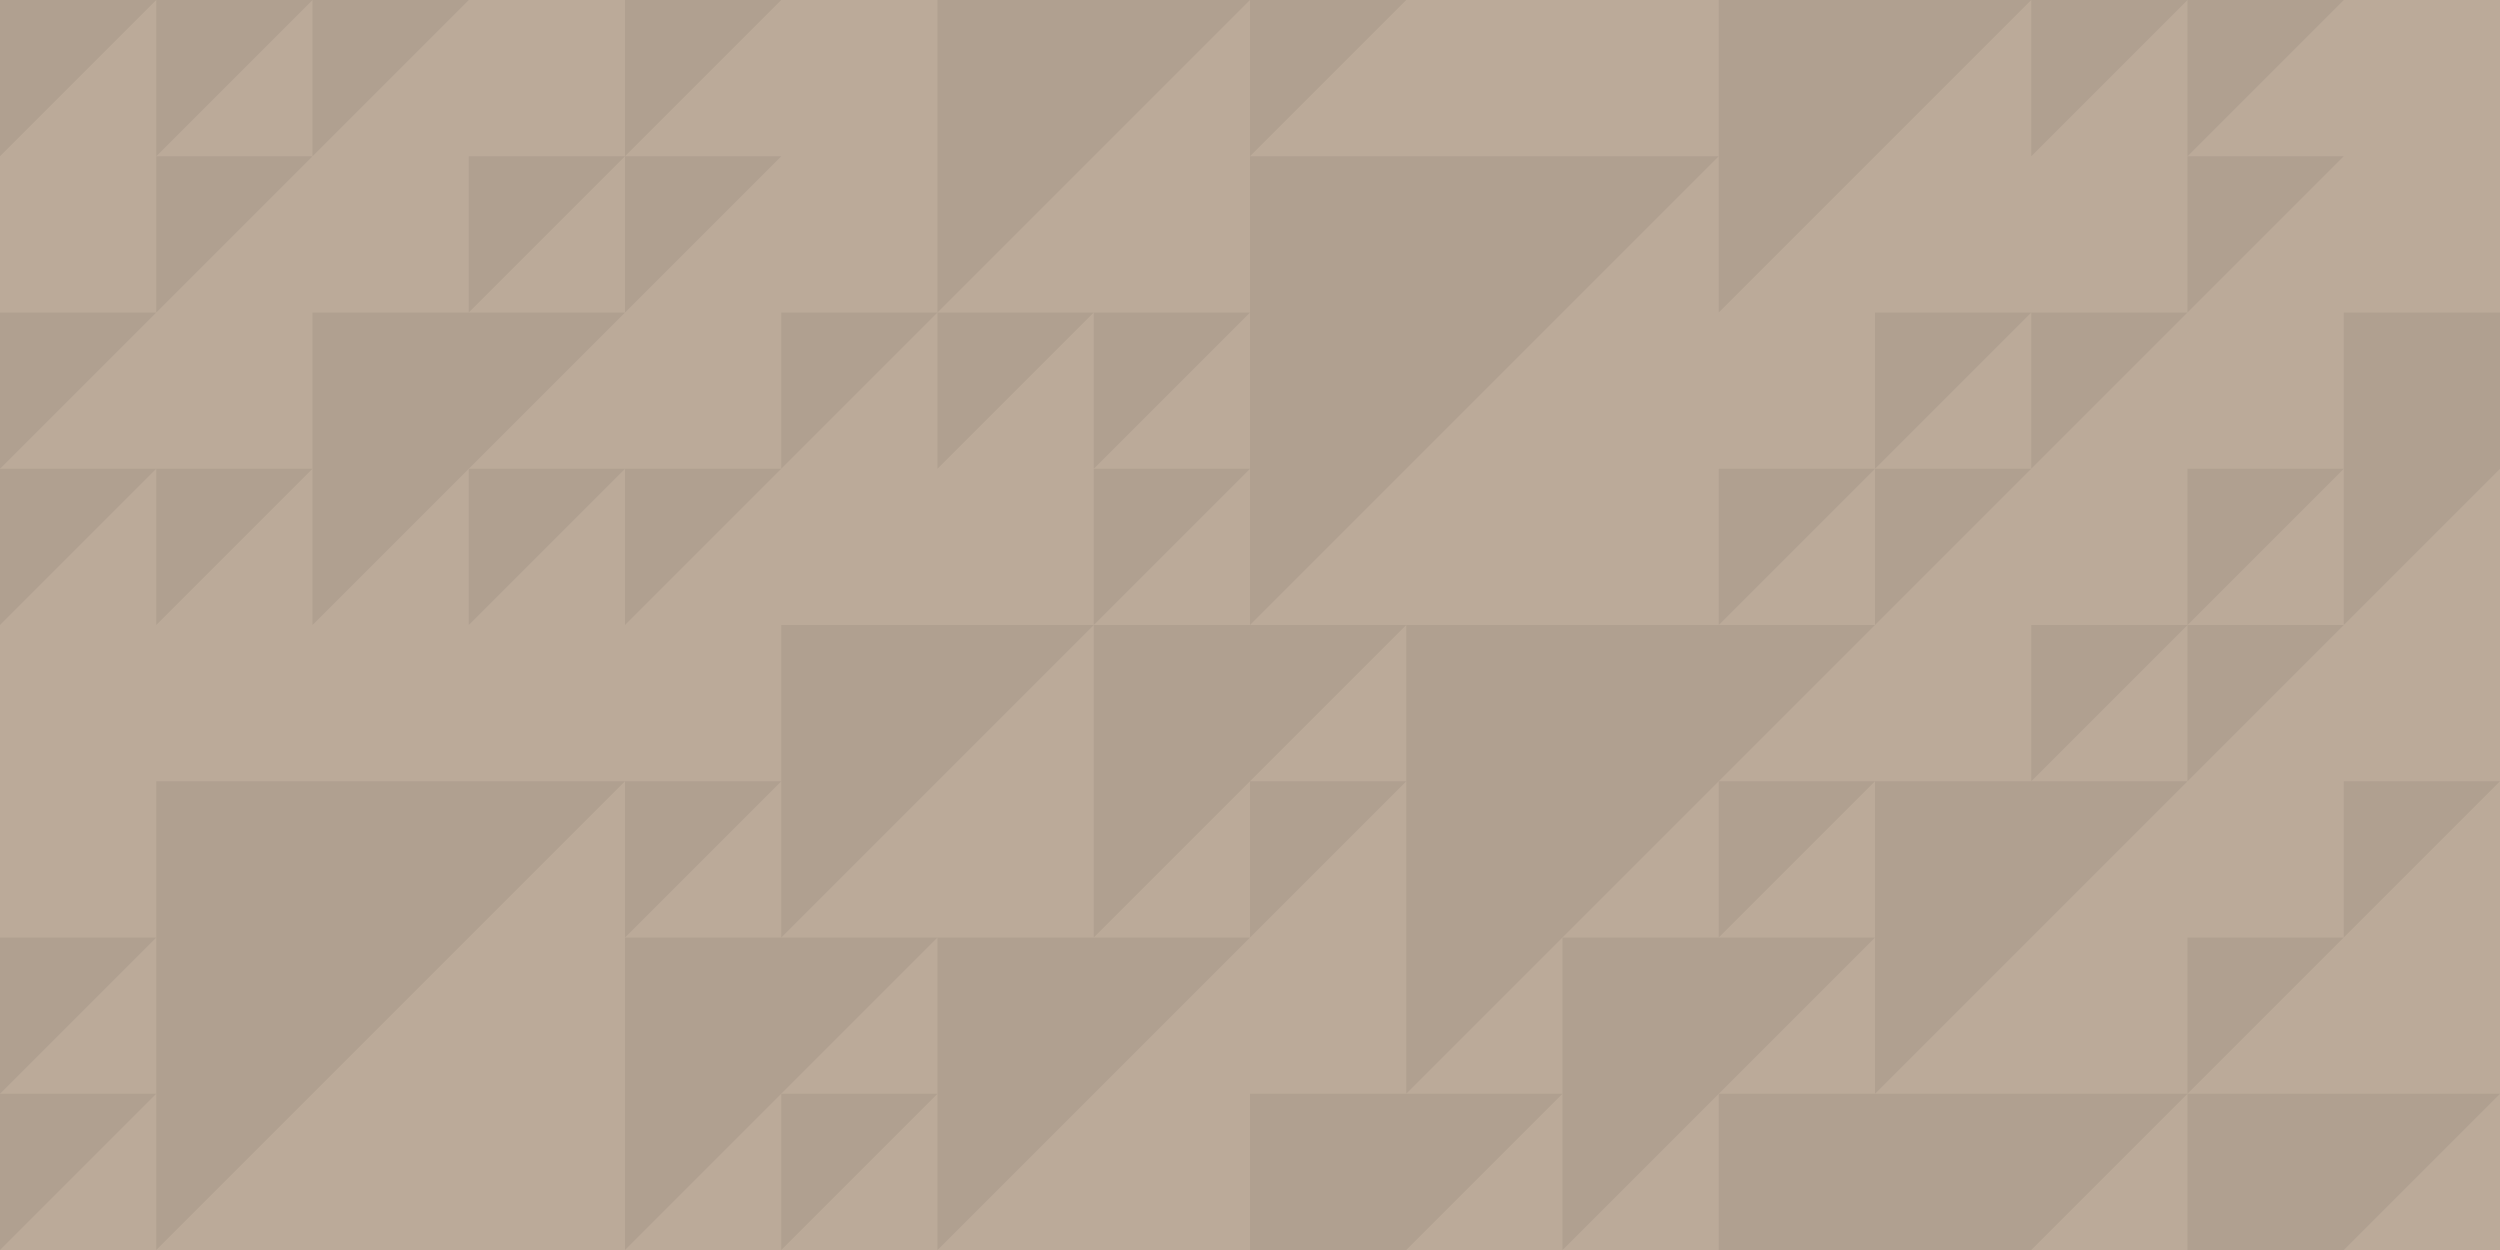
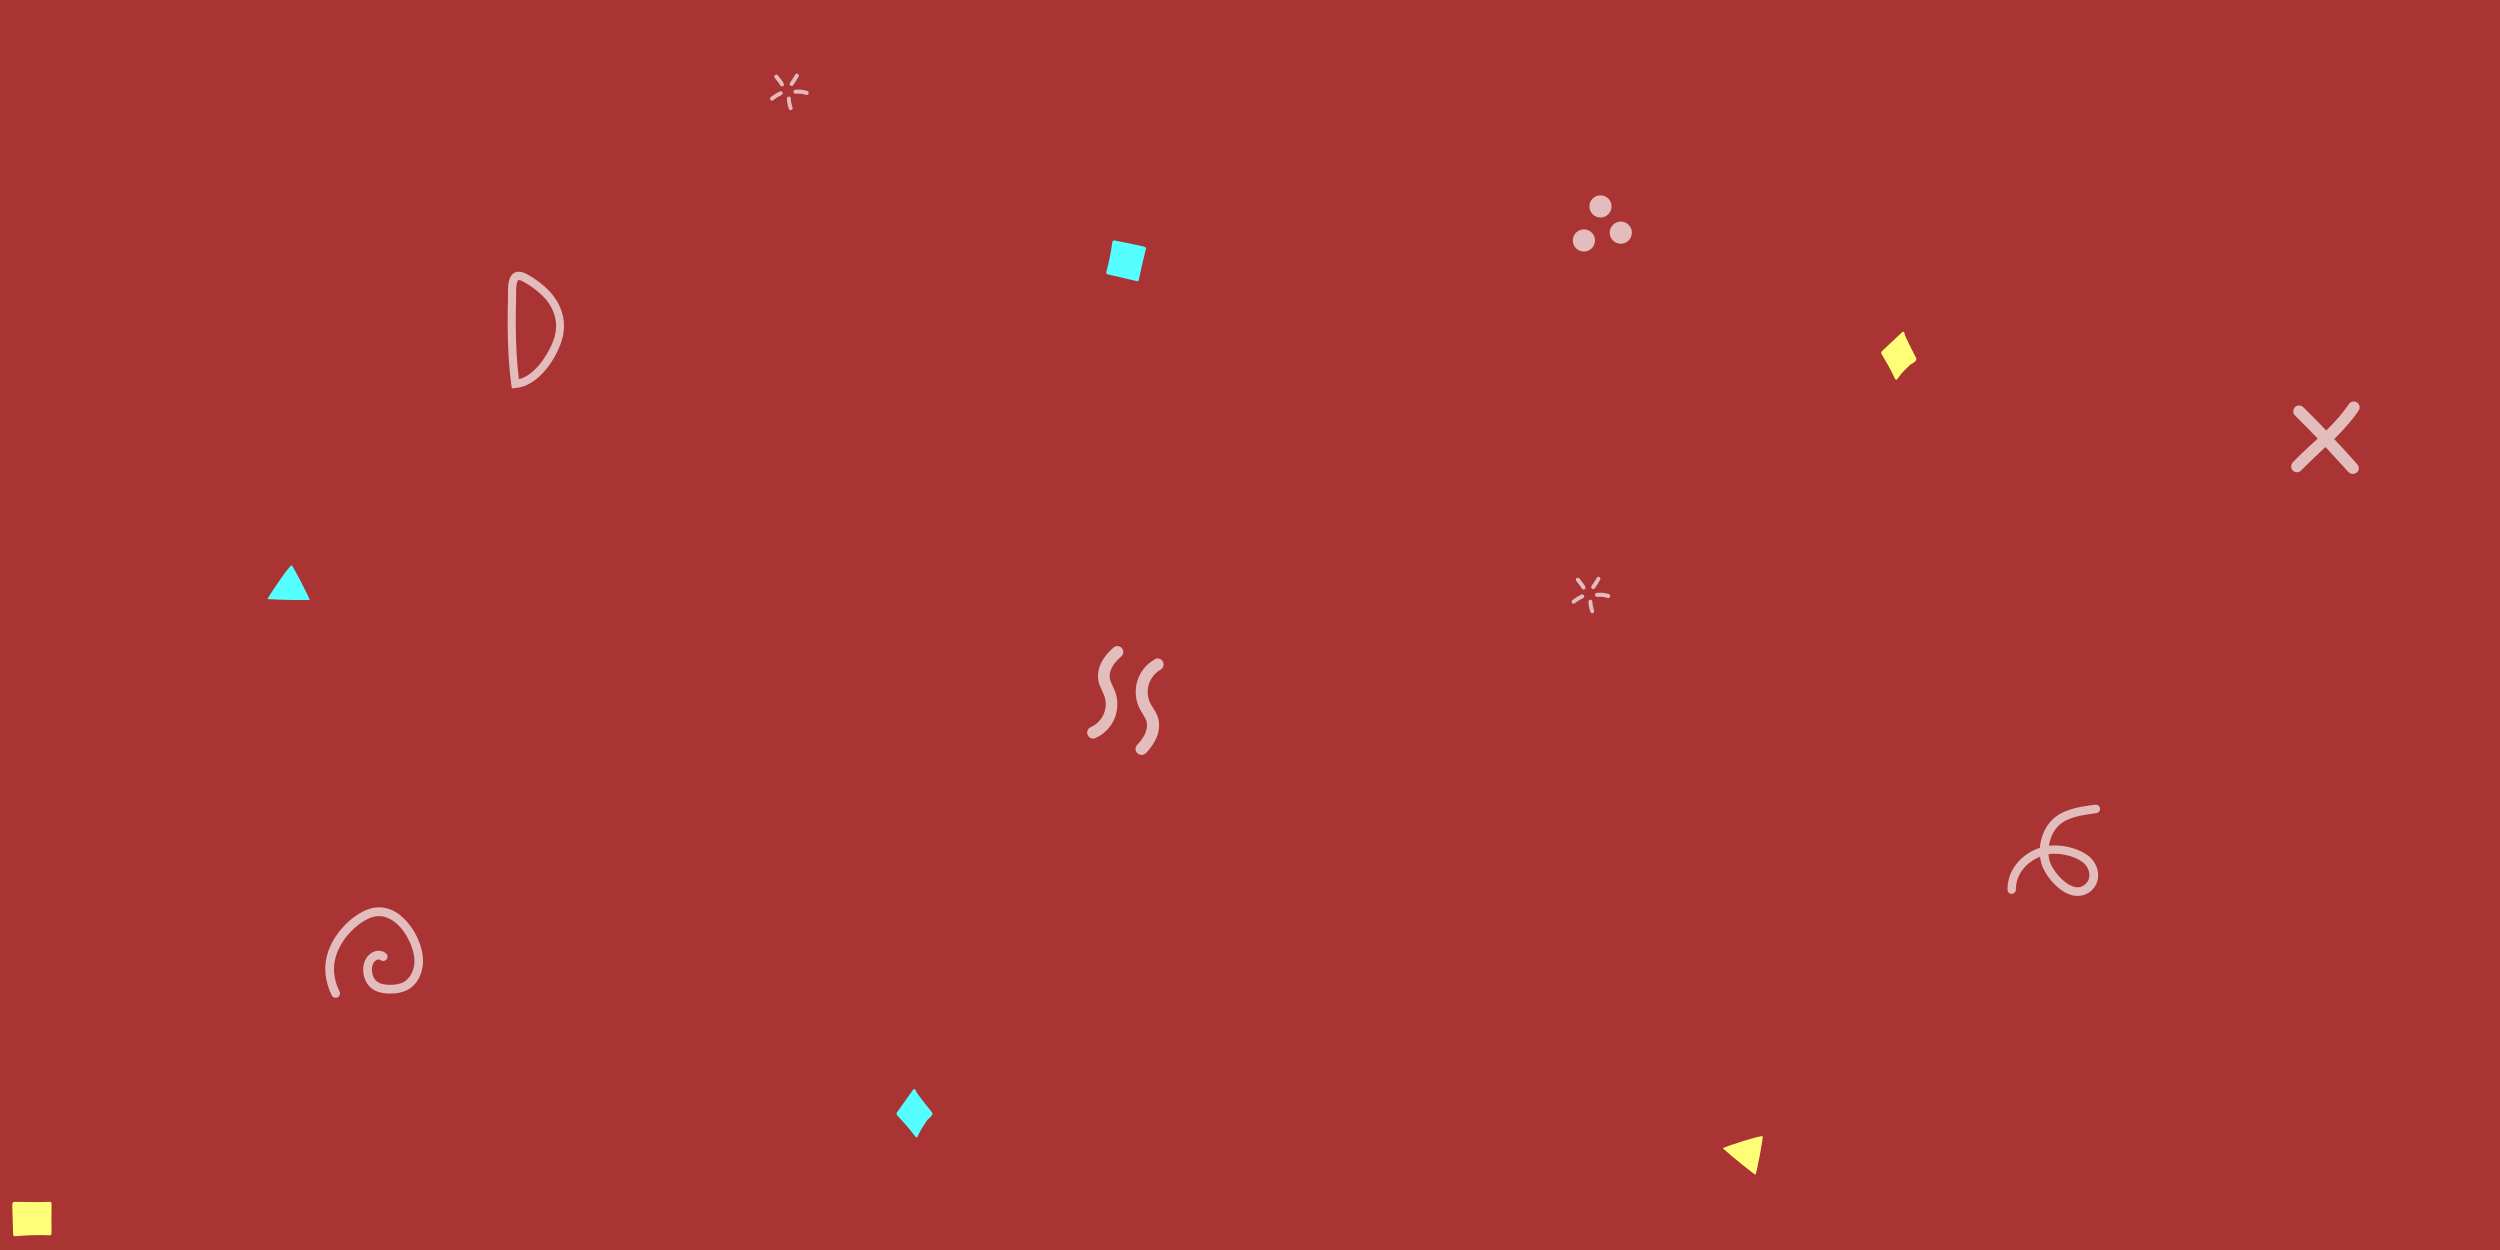
- <svg xmlns="http://www.w3.org/2000/svg" width="400" height="200" viewBox="0 0 160 80">
-   <rect fill="#bbaa99" width="160" height="80" />
-   <g fill="#B0A090" fill-opacity="1">
-     <polygon points="0 10 0 0 10 0" />
-     <polygon points="0 40 0 30 10 30" />
-     <polygon points="0 30 0 20 10 20" />
-     <polygon points="0 70 0 60 10 60" />
-     <polygon points="0 80 0 70 10 70" />
-     <polygon points="50 80 50 70 60 70" />
-     <polygon points="10 20 10 10 20 10" />
-     <polygon points="10 40 10 30 20 30" />
-     <polygon points="20 10 20 0 30 0" />
-     <polygon points="10 10 10 0 20 0" />
-     <polygon points="30 20 30 10 40 10" />
-     <polygon points="20 20 20 40 40 20" />
-     <polygon points="40 10 40 0 50 0" />
-     <polygon points="40 20 40 10 50 10" />
-     <polygon points="40 40 40 30 50 30" />
-     <polygon points="30 40 30 30 40 30" />
-     <polygon points="40 60 40 50 50 50" />
-     <polygon points="50 30 50 20 60 20" />
-     <polygon points="40 60 40 80 60 60" />
-     <polygon points="50 40 50 60 70 40" />
-     <polygon points="60 0 60 20 80 0" />
-     <polygon points="70 30 70 20 80 20" />
-     <polygon points="70 40 70 30 80 30" />
-     <polygon points="60 60 60 80 80 60" />
-     <polygon points="80 10 80 0 90 0" />
-     <polygon points="70 40 70 60 90 40" />
-     <polygon points="80 60 80 50 90 50" />
-     <polygon points="60 30 60 20 70 20" />
-     <polygon points="80 70 80 80 90 80 100 70" />
-     <polygon points="80 10 80 40 110 10" />
-     <polygon points="110 40 110 30 120 30" />
-     <polygon points="90 40 90 70 120 40" />
-     <polygon points="10 50 10 80 40 50" />
-     <polygon points="110 60 110 50 120 50" />
-     <polygon points="100 60 100 80 120 60" />
-     <polygon points="110 0 110 20 130 0" />
-     <polygon points="120 30 120 20 130 20" />
-     <polygon points="130 10 130 0 140 0" />
-     <polygon points="130 30 130 20 140 20" />
-     <polygon points="120 40 120 30 130 30" />
-     <polygon points="130 50 130 40 140 40" />
-     <polygon points="120 50 120 70 140 50" />
-     <polygon points="110 70 110 80 130 80 140 70" />
-     <polygon points="140 10 140 0 150 0" />
-     <polygon points="140 20 140 10 150 10" />
-     <polygon points="140 40 140 30 150 30" />
-     <polygon points="140 50 140 40 150 40" />
-     <polygon points="140 70 140 60 150 60" />
-     <polygon points="150 20 150 40 160 30 160 20" />
-     <polygon points="150 60 150 50 160 50" />
-     <polygon points="140 70 140 80 150 80 160 70" />
+ <svg xmlns="http://www.w3.org/2000/svg" width="845" height="422.5" viewBox="0 0 1600 800">
+   <rect fill="#aa3333" width="1600" height="800" />
+   <path fill="#FF7" d="M1102.5 734.8c2.5-1.2 24.8-8.6 25.6-7.5.5.7-3.9 23.8-4.6 24.5C1123.3 752.1 1107.5 739.5 1102.5 734.8zM1226.3 229.1c0-.1-4.9-9.4-7-14.2-.1-.3-.3-1.1-.4-1.6-.1-.4-.3-.7-.6-.9-.3-.2-.6-.1-.8.1l-13.1 12.3c0 0 0 0 0 0-.2.2-.3.5-.4.8 0 .3 0 .7.2 1 .1.1 1.4 2.5 2.1 3.6 2.4 3.7 6.5 12.1 6.5 12.2.2.3.4.5.7.6.3 0 .5-.1.7-.3 0 0 1.8-2.5 2.7-3.6 1.5-1.6 3-3.2 4.6-4.7 1.2-1.2 1.6-1.4 2.1-1.6.5-.3 1.1-.5 2.5-1.9C1226.5 230.4 1226.6 229.6 1226.3 229.1zM33 770.3C33 770.3 33 770.3 33 770.3c0-.7-.5-1.2-1.2-1.2-.1 0-.3 0-.4.1-1.6.2-14.3.1-22.2 0-.3 0-.6.1-.9.4-.2.2-.4.5-.4.9 0 .2 0 4.9.1 5.9l.4 13.6c0 .3.2.6.4.9.2.2.5.3.8.3 0 0 .1 0 .1 0 7.3-.7 14.7-.9 22-.6.3 0 .7-.1.9-.3.2-.2.4-.6.4-.9C32.9 783.3 32.9 776.2 33 770.3z" />
+   <path fill="#5ff" d="M171.1 383.4c1.3-2.5 14.3-22 15.6-21.6.8.3 11.5 21.2 11.5 22.1C198.1 384.2 177.9 384 171.1 383.4zM596.4 711.8c-.1-.1-6.7-8.2-9.7-12.5-.2-.3-.5-1-.7-1.5-.2-.4-.4-.7-.7-.8-.3-.1-.6 0-.8.3L574 712c0 0 0 0 0 0-.2.2-.2.5-.2.9 0 .3.2.7.4.9.1.1 1.8 2.2 2.8 3.1 3.1 3.1 8.8 10.5 8.9 10.6.2.3.5.4.8.4.3 0 .5-.2.6-.5 0 0 1.2-2.8 2-4.1 1.1-1.9 2.3-3.7 3.5-5.5.9-1.4 1.3-1.7 1.7-2 .5-.4 1-.7 2.1-2.4C596.9 713.1 596.8 712.3 596.4 711.8zM727.5 179.9C727.5 179.9 727.5 179.9 727.5 179.9c.6.2 1.3-.2 1.4-.8 0-.1 0-.2 0-.4.2-1.4 2.8-12.6 4.5-19.5.1-.3 0-.6-.2-.8-.2-.3-.5-.4-.8-.5-.2 0-4.7-1.1-5.7-1.3l-13.4-2.7c-.3-.1-.7 0-.9.2-.2.2-.4.4-.5.6 0 0 0 .1 0 .1-.8 6.5-2.2 13.1-3.9 19.4-.1.3 0 .6.2.9.2.3.5.4.8.5C714.8 176.9 721.7 178.5 727.5 179.9zM728.5 178.1c-.1-.1-.2-.2-.4-.2C728.3 177.9 728.4 178 728.5 178.1z" />
+   <g fill-opacity="0.67" fill="#FFF">
+     <path d="M699.6 472.7c-1.5 0-2.8-.8-3.5-2.3-.8-1.9 0-4.2 1.9-5 3.7-1.6 6.8-4.7 8.4-8.5 1.6-3.8 1.7-8.1.2-11.9-.3-.9-.8-1.8-1.2-2.8-.8-1.7-1.8-3.7-2.3-5.9-.9-4.1-.2-8.6 2-12.8 1.7-3.1 4.1-6.1 7.6-9.1 1.6-1.4 4-1.2 5.3.4 1.4 1.6 1.2 4-.4 5.3-2.8 2.5-4.7 4.7-5.9 7-1.4 2.6-1.9 5.3-1.3 7.6.3 1.4 1 2.8 1.7 4.3.5 1.1 1 2.2 1.5 3.3 2.1 5.6 2 12-.3 17.6-2.3 5.5-6.8 10.1-12.3 12.5C700.6 472.6 700.1 472.7 699.6 472.7zM740.4 421.4c1.5-.2 3 .5 3.8 1.9 1.1 1.8.4 4.2-1.4 5.3-3.7 2.1-6.4 5.6-7.6 9.5-1.2 4-.8 8.4 1.1 12.1.4.9 1 1.7 1.6 2.7 1 1.7 2.2 3.5 3 5.7 1.4 4 1.2 8.7-.6 13.2-1.4 3.4-3.5 6.6-6.8 10.1-1.5 1.6-3.9 1.7-5.5.2-1.6-1.4-1.7-3.9-.2-5.4 2.6-2.8 4.3-5.3 5.3-7.7 1.1-2.8 1.3-5.6.5-7.9-.5-1.3-1.3-2.7-2.2-4.1-.6-1-1.3-2.1-1.9-3.2-2.8-5.4-3.4-11.9-1.7-17.8 1.8-5.9 5.8-11 11.2-14C739.4 421.6 739.9 421.4 740.4 421.4zM261.3 590.9c5.7 6.8 9 15.7 9.4 22.4.5 7.3-2.4 16.4-10.2 20.4-3 1.5-6.7 2.2-11.2 2.2-7.9-.1-12.9-2.9-15.4-8.4-2.1-4.7-2.3-11.4 1.8-15.9 3.2-3.5 7.8-4.1 11.2-1.6 1.2.9 1.5 2.7.6 3.9-.9 1.2-2.7 1.5-3.9.6-1.8-1.3-3.6.6-3.8.8-2.4 2.6-2.1 7-.8 9.9 1.5 3.4 4.7 5 10.4 5.1 3.6 0 6.4-.5 8.6-1.6 4.7-2.4 7.7-8.6 7.2-15-.5-7.3-5.3-18.2-13-23.9-4.2-3.1-8.5-4.1-12.9-3.1-3.1.7-6.2 2.4-9.7 5-6.6 5.1-11.7 11.8-14.2 19-2.7 7.7-2.1 15.8 1.9 23.9.7 1.4.1 3.1-1.3 3.7-1.4.7-3.1.1-3.7-1.3-4.6-9.4-5.4-19.2-2.2-28.2 2.9-8.2 8.6-15.9 16.1-21.6 4.1-3.1 8-5.1 11.8-6 6-1.4 12 0 17.5 4C257.6 586.9 259.6 588.8 261.3 590.9z" />
+     <circle cx="1013.7" cy="153.9" r="7.1" />
+     <circle cx="1024.3" cy="132.1" r="7.1" />
+     <circle cx="1037.3" cy="148.9" r="7.1" />
+     <path d="M1508.7 297.2c-4.8-5.4-9.7-10.8-14.8-16.2 5.6-5.6 11.1-11.5 15.6-18.2 1.2-1.7.7-4.1-1-5.2-1.7-1.2-4.1-.7-5.2 1-4.2 6.2-9.1 11.6-14.5 16.9-4.8-5-9.7-10-14.7-14.9-1.5-1.5-3.9-1.5-5.3 0-1.5 1.5-1.5 3.9 0 5.3 4.9 4.8 9.7 9.8 14.5 14.8-1.1 1.1-2.3 2.2-3.5 3.2-4.1 3.8-8.4 7.8-12.4 12-1.4 1.5-1.4 3.8 0 5.3 0 0 0 0 0 0 1.5 1.4 3.9 1.4 5.3-.1 3.9-4 8.1-7.9 12.1-11.7 1.2-1.1 2.3-2.2 3.5-3.3 4.9 5.3 9.8 10.6 14.6 15.9.1.1.1.1.2.2 1.4 1.4 3.7 1.5 5.2.2C1510 301.2 1510.1 298.8 1508.7 297.2zM327.6 248.6l-.4-2.6c-1.5-11.1-2.2-23.2-2.3-37 0-5.5 0-11.5.2-18.5 0-.7 0-1.5 0-2.3 0-5 0-11.2 3.9-13.5 2.2-1.3 5.1-1 8.5.9 5.7 3.1 13.2 8.7 17.5 14.9 5.5 7.8 7.3 16.9 5 25.7-3.2 12.3-15 31-30 32.1L327.6 248.6zM332.1 179.2c-.2 0-.3 0-.4.1-.1.1-.7.5-1.1 2.7-.3 1.9-.3 4.2-.3 6.3 0 .8 0 1.7 0 2.4-.2 6.9-.2 12.8-.2 18.3.1 12.5.7 23.5 2 33.7 11-2.7 20.4-18.1 23-27.8 1.9-7.2.4-14.8-4.2-21.3l0 0C347 188.1 340 183 335 180.3 333.6 179.5 332.6 179.2 332.1 179.2zM516.3 60.8c-.1 0-.2 0-.4-.1-2.4-.7-4-.9-6.7-.7-.7 0-1.3-.5-1.4-1.2 0-.7.5-1.3 1.2-1.4 3.1-.2 4.9 0 7.6.8.7.2 1.1.9.9 1.6C517.3 60.4 516.8 60.8 516.3 60.8zM506.1 70.5c-.5 0-1-.3-1.2-.8-.8-2.1-1.2-4.3-1.3-6.6 0-.7.5-1.3 1.2-1.3.7 0 1.3.5 1.3 1.2.1 2 .5 3.9 1.1 5.8.2.7-.1 1.4-.8 1.6C506.4 70.5 506.2 70.5 506.1 70.5zM494.1 64.4c-.4 0-.8-.2-1-.5-.4-.6-.3-1.4.2-1.8 1.8-1.4 3.7-2.6 5.8-3.6.6-.3 1.4 0 1.7.6.3.6 0 1.4-.6 1.7-1.9.9-3.7 2-5.3 3.3C494.7 64.3 494.4 64.4 494.1 64.4zM500.5 55.3c-.5 0-.9-.3-1.2-.7-.5-1-1.2-1.9-2.4-3.4-.3-.4-.7-.9-1.1-1.4-.4-.6-.3-1.4.2-1.8.6-.4 1.4-.3 1.8.2.4.5.8 1 1.1 1.4 1.3 1.6 2.1 2.6 2.7 3.9.3.6 0 1.4-.6 1.7C500.9 55.3 500.7 55.3 500.5 55.3zM506.7 55c-.3 0-.5-.1-.8-.2-.6-.4-.7-1.2-.3-1.8 1.2-1.7 2.3-3.4 3.3-5.2.3-.6 1.1-.9 1.7-.5.6.3.9 1.1.5 1.7-1 1.9-2.2 3.8-3.5 5.6C507.4 54.8 507.1 55 506.7 55zM1029.3 382.8c-.1 0-.2 0-.4-.1-2.4-.7-4-.9-6.7-.7-.7 0-1.3-.5-1.4-1.2 0-.7.5-1.3 1.2-1.4 3.1-.2 4.9 0 7.6.8.7.2 1.1.9.9 1.6C1030.3 382.4 1029.8 382.8 1029.3 382.8zM1019.1 392.5c-.5 0-1-.3-1.2-.8-.8-2.1-1.2-4.3-1.3-6.6 0-.7.5-1.3 1.2-1.3.7 0 1.3.5 1.3 1.2.1 2 .5 3.9 1.1 5.8.2.7-.1 1.4-.8 1.6C1019.4 392.5 1019.2 392.5 1019.1 392.5zM1007.1 386.4c-.4 0-.8-.2-1-.5-.4-.6-.3-1.4.2-1.8 1.8-1.4 3.7-2.6 5.8-3.6.6-.3 1.4 0 1.7.6.3.6 0 1.4-.6 1.7-1.9.9-3.7 2-5.3 3.3C1007.7 386.3 1007.4 386.4 1007.1 386.4zM1013.5 377.3c-.5 0-.9-.3-1.2-.7-.5-1-1.2-1.9-2.4-3.4-.3-.4-.7-.9-1.1-1.4-.4-.6-.3-1.4.2-1.8.6-.4 1.4-.3 1.8.2.4.5.8 1 1.1 1.4 1.3 1.6 2.1 2.6 2.7 3.9.3.6 0 1.4-.6 1.7C1013.9 377.3 1013.7 377.3 1013.5 377.3zM1019.7 377c-.3 0-.5-.1-.8-.2-.6-.4-.7-1.2-.3-1.8 1.2-1.7 2.3-3.4 3.3-5.2.3-.6 1.1-.9 1.7-.5.6.3.9 1.1.5 1.7-1 1.9-2.2 3.8-3.5 5.6C1020.4 376.8 1020.1 377 1019.7 377zM1329.7 573.4c-1.4 0-2.9-.2-4.5-.7-8.4-2.7-16.6-12.7-18.7-20-.4-1.4-.7-2.9-.9-4.4-8.1 3.3-15.5 10.6-15.4 21 0 1.5-1.2 2.7-2.7 2.8 0 0 0 0 0 0-1.5 0-2.7-1.2-2.7-2.7-.1-6.7 2.4-12.9 7-18 3.6-4 8.4-7.1 13.7-8.8.5-6.5 3.1-12.9 7.4-17.4 7-7.4 18.2-8.9 27.3-10.1l.7-.1c1.5-.2 2.9.9 3.1 2.3.2 1.5-.9 2.9-2.3 3.1l-.7.1c-8.6 1.2-18.4 2.5-24 8.4-3 3.2-5 7.7-5.7 12.4 7.9-1 17.7 1.3 24.3 5.7 4.3 2.9 7.1 7.8 7.2 12.7.2 4.3-1.7 8.3-5.2 11.1C1335.2 572.4 1332.6 573.4 1329.7 573.4zM1311 546.7c.1 1.5.4 3 .8 4.4 1.7 5.8 8.7 14.2 15.1 16.3 2.8.9 5.1.5 7.2-1.1 2.7-2.1 3.2-4.8 3.1-6.6-.1-3.2-2-6.4-4.8-8.3C1326.7 547.5 1317.7 545.6 1311 546.7z" />
  </g>
</svg>
